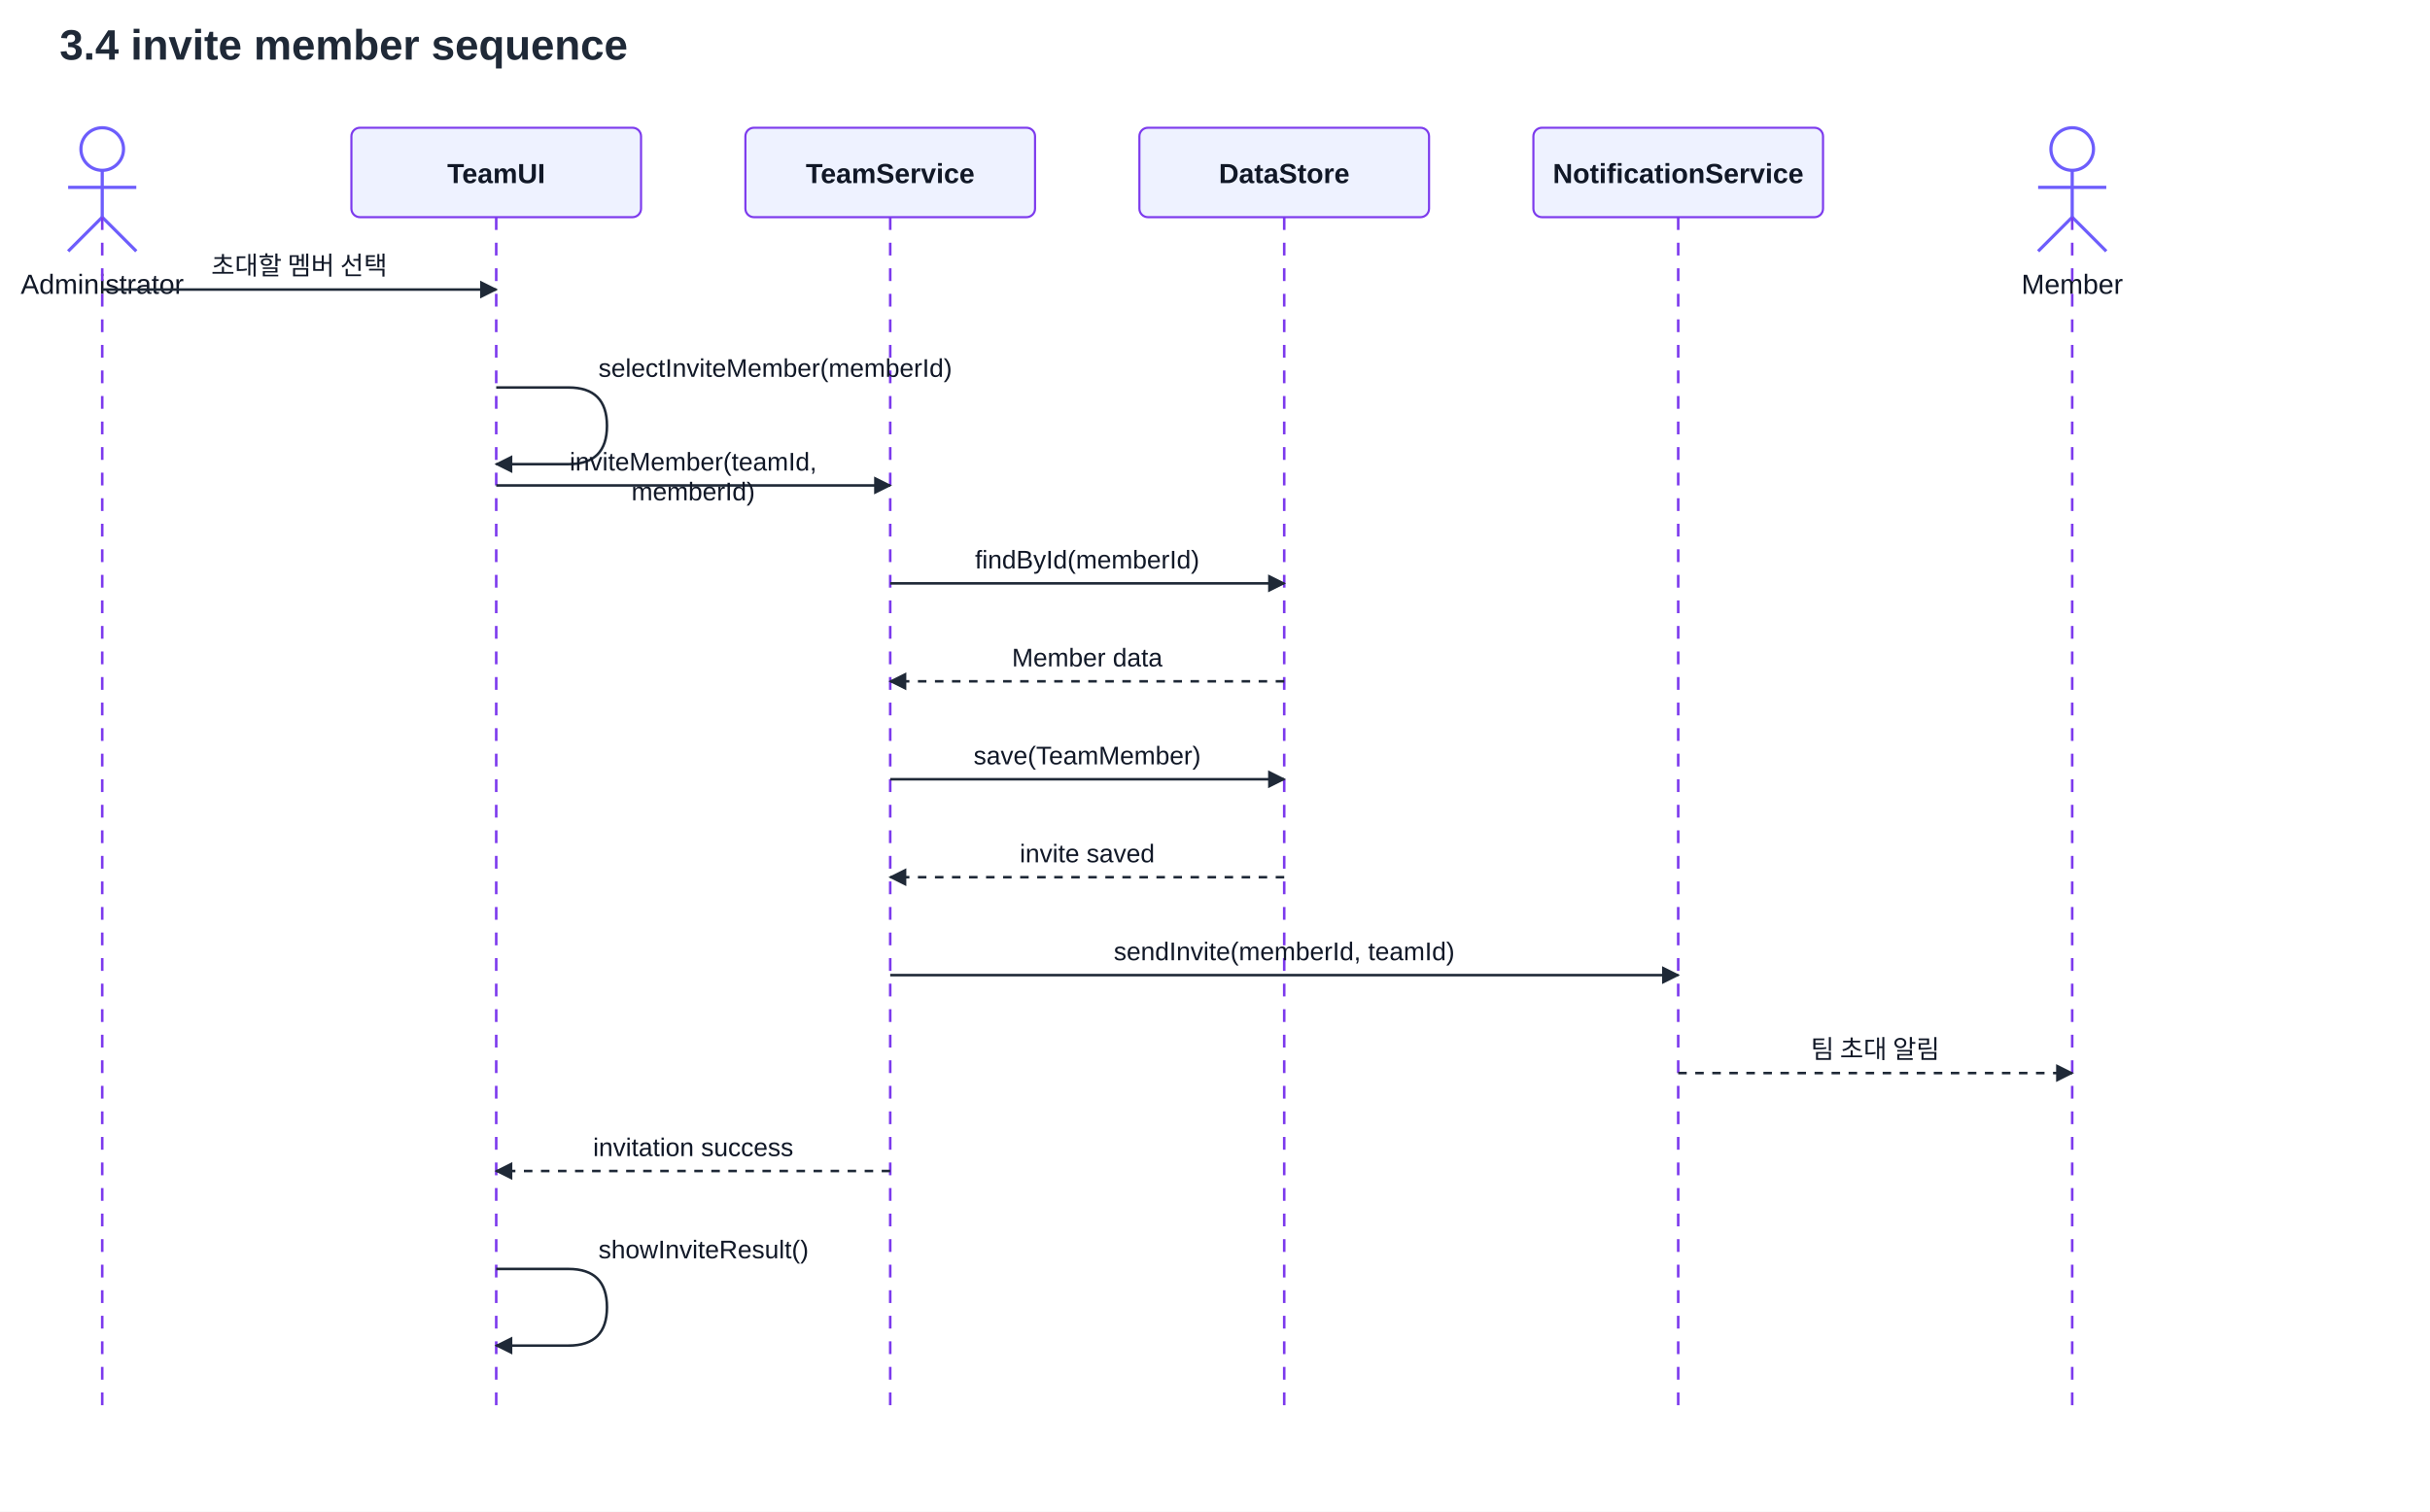
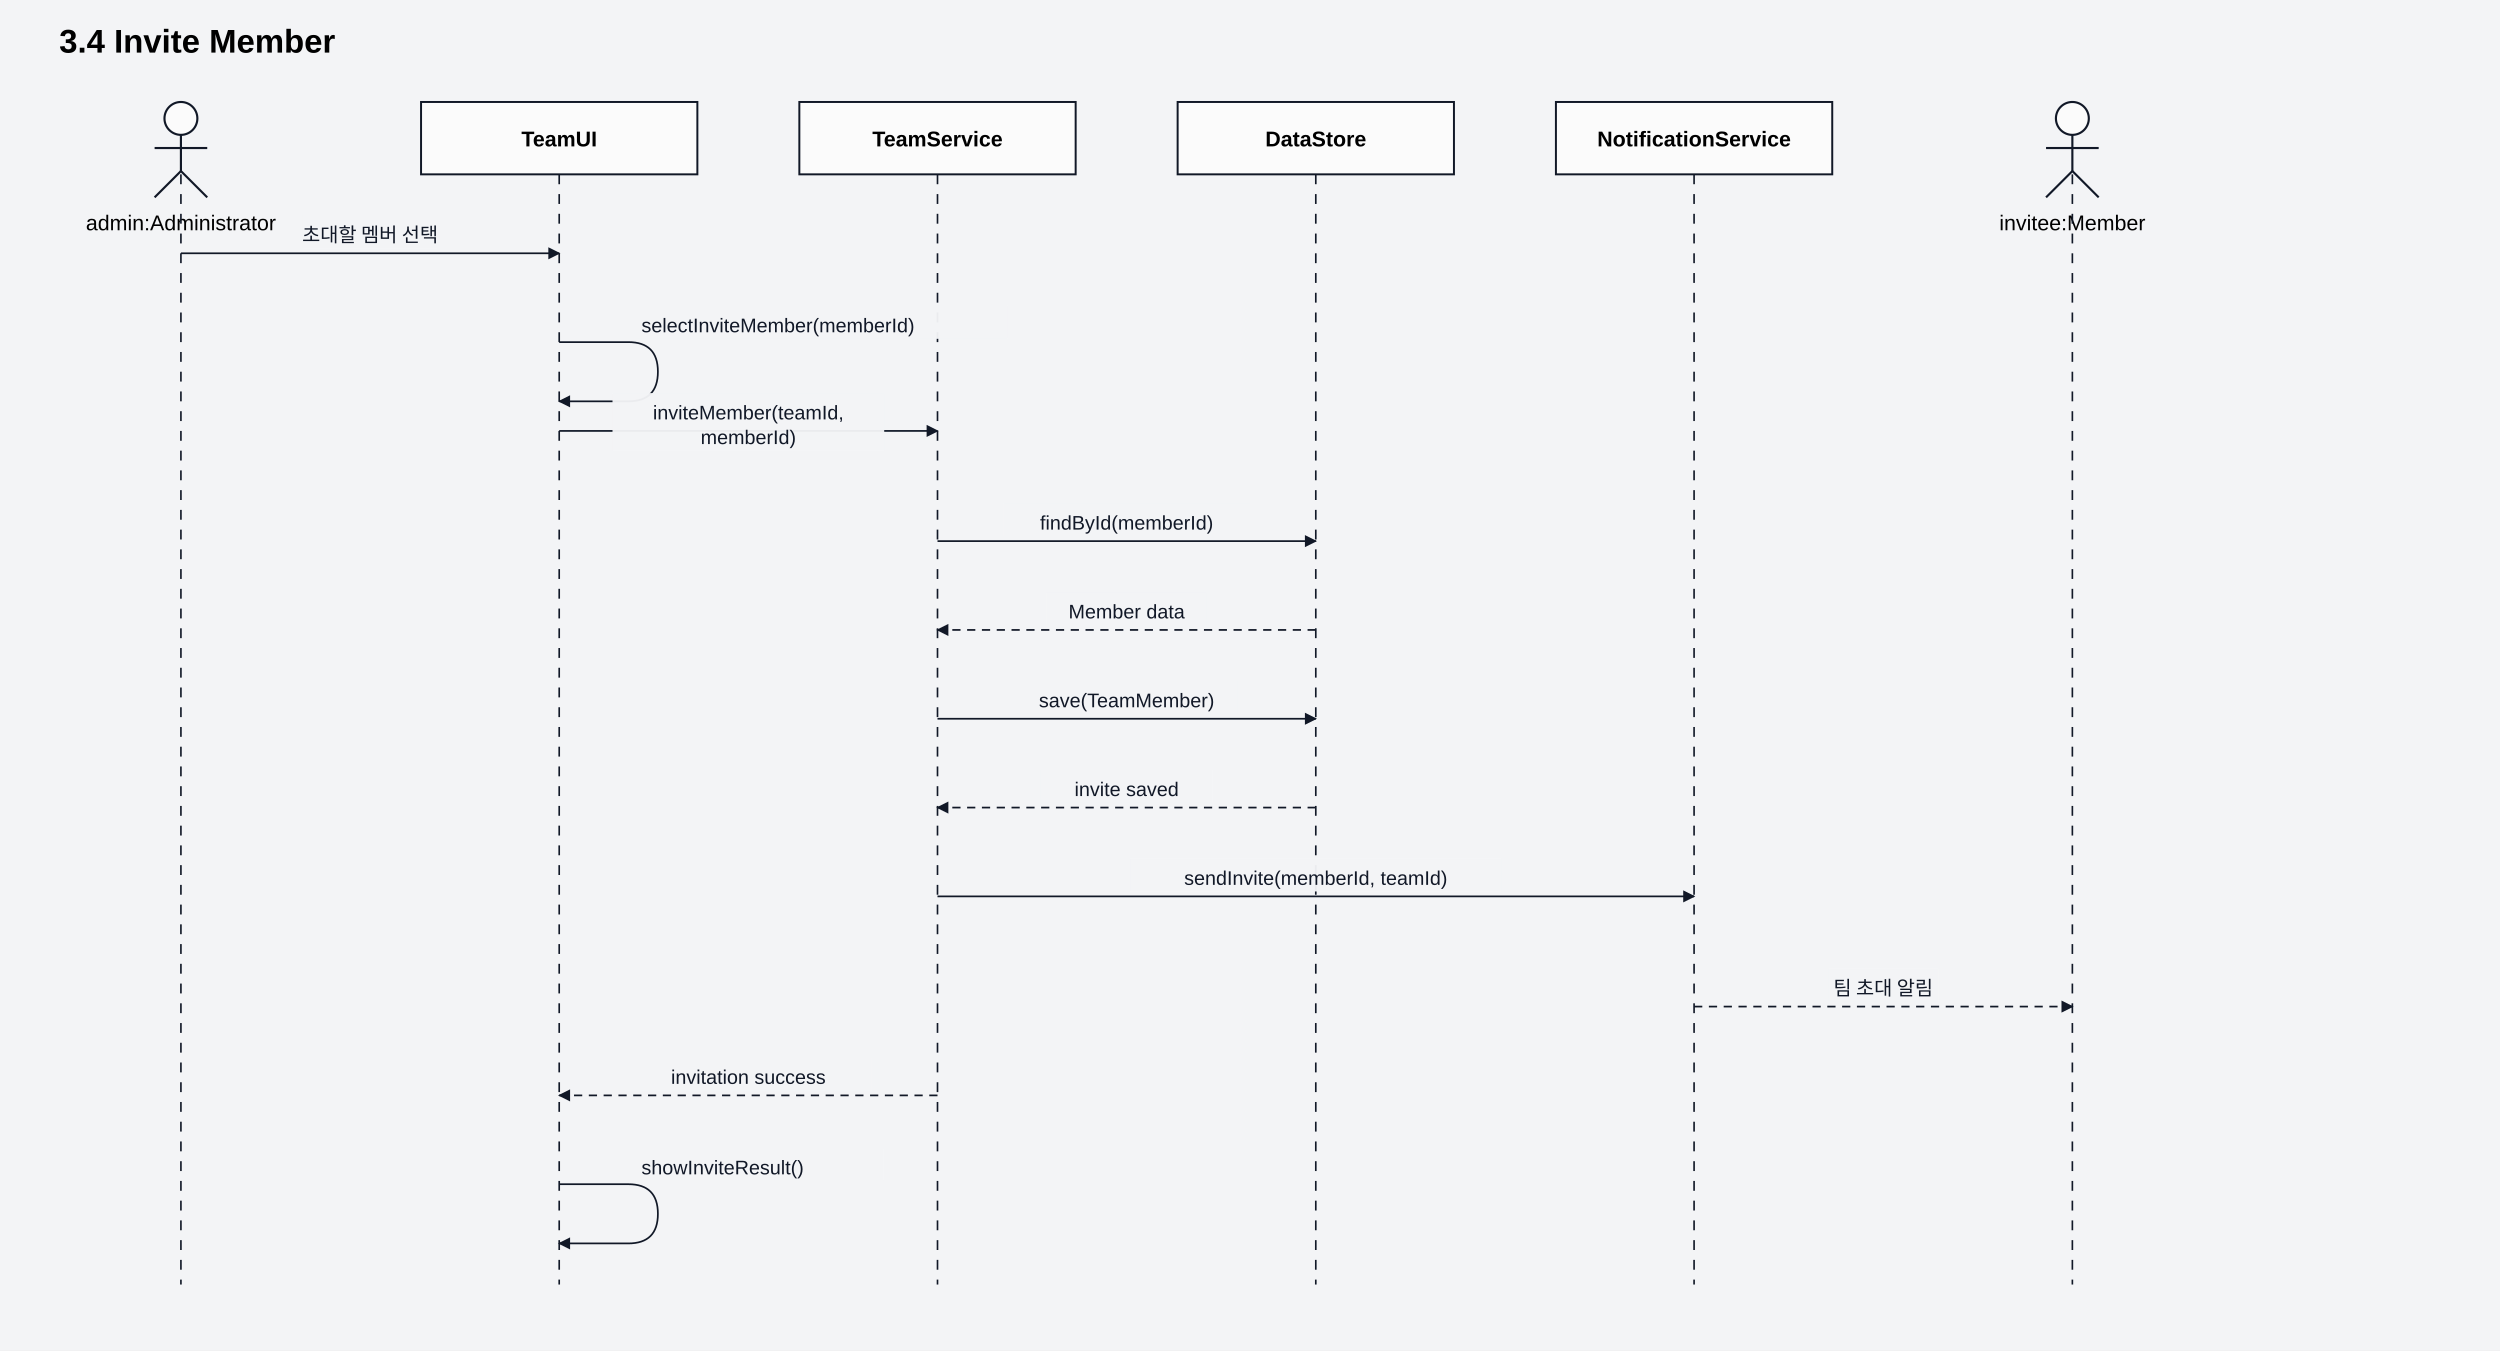
- <svg xmlns="http://www.w3.org/2000/svg" width="1141" height="710" viewBox="0 0 1141 710">
+ <svg xmlns="http://www.w3.org/2000/svg" width="1520" height="821" viewBox="0 0 1520 821">
  <defs>
-     <marker id="arrow" viewBox="0 0 10 10" refX="9" refY="5" markerWidth="7" markerHeight="7" orient="auto-start-reverse">
-       <path d="M0 0 L10 5 L0 10 z" fill="#1f2937" />
+     <marker id="arrow" viewBox="0 0 10 10" refX="9" refY="5" markerWidth="7" markerHeight="7" orient="auto">
+       <path d="M0 0 L10 5 L0 10 z" fill="#111827" />
+     </marker>
+     <marker id="hollowArrow" viewBox="0 0 10 10" refX="9" refY="5" markerWidth="7" markerHeight="7" orient="auto">
+       <path d="M0 0 L10 5 L0 10 z" fill="#fbfbfb" stroke="#111827" />
+     </marker>
+     <marker id="diamond" viewBox="0 0 16 10" refX="1" refY="5" markerWidth="11" markerHeight="9" orient="auto">
+       <path d="M1 5 L8 1 L15 5 L8 9 z" fill="#111827" stroke="#111827" />
    </marker>
  </defs>
-   <rect width="100%" height="100%" fill="#ffffff" />
-   <text x="28" y="28" font-family="Arial, sans-serif" font-size="20" font-weight="700" fill="#1f2937">3.4 invite member sequence</text>
-   <circle cx="48" cy="70" r="10" fill="#fff" stroke="#6d5dfc" stroke-width="1.5" />
-   <line x1="48" y1="80" x2="48" y2="102" stroke="#6d5dfc" stroke-width="1.5" />
-   <line x1="32" y1="88" x2="64" y2="88" stroke="#6d5dfc" stroke-width="1.5" />
-   <line x1="48" y1="102" x2="32" y2="118" stroke="#6d5dfc" stroke-width="1.5" />
-   <line x1="48" y1="102" x2="64" y2="118" stroke="#6d5dfc" stroke-width="1.5" />
-   <text x="48" y="138" text-anchor="middle" font-family="Arial, sans-serif" font-size="13" fill="#111827">Administrator</text>
-   <line x1="48" y1="102" x2="48" y2="662" stroke="#7c3aed" stroke-width="1.2" stroke-dasharray="6 6" />
-   <rect x="165" y="60" width="136" height="42" rx="4" fill="#eef2ff" stroke="#7c3aed" stroke-width="1" />
-   <text x="233" y="86" text-anchor="middle" font-family="Arial, sans-serif" font-size="13" font-weight="700" fill="#111827">TeamUI</text>
-   <line x1="233" y1="102" x2="233" y2="662" stroke="#7c3aed" stroke-width="1.2" stroke-dasharray="6 6" />
-   <rect x="350" y="60" width="136" height="42" rx="4" fill="#eef2ff" stroke="#7c3aed" stroke-width="1" />
-   <text x="418" y="86" text-anchor="middle" font-family="Arial, sans-serif" font-size="13" font-weight="700" fill="#111827">TeamService</text>
-   <line x1="418" y1="102" x2="418" y2="662" stroke="#7c3aed" stroke-width="1.2" stroke-dasharray="6 6" />
-   <rect x="535" y="60" width="136" height="42" rx="4" fill="#eef2ff" stroke="#7c3aed" stroke-width="1" />
-   <text x="603" y="86" text-anchor="middle" font-family="Arial, sans-serif" font-size="13" font-weight="700" fill="#111827">DataStore</text>
-   <line x1="603" y1="102" x2="603" y2="662" stroke="#7c3aed" stroke-width="1.2" stroke-dasharray="6 6" />
-   <rect x="720" y="60" width="136" height="42" rx="4" fill="#eef2ff" stroke="#7c3aed" stroke-width="1" />
-   <text x="788" y="86" text-anchor="middle" font-family="Arial, sans-serif" font-size="13" font-weight="700" fill="#111827">NotificationService</text>
-   <line x1="788" y1="102" x2="788" y2="662" stroke="#7c3aed" stroke-width="1.2" stroke-dasharray="6 6" />
-   <circle cx="973" cy="70" r="10" fill="#fff" stroke="#6d5dfc" stroke-width="1.5" />
-   <line x1="973" y1="80" x2="973" y2="102" stroke="#6d5dfc" stroke-width="1.5" />
-   <line x1="957" y1="88" x2="989" y2="88" stroke="#6d5dfc" stroke-width="1.5" />
-   <line x1="973" y1="102" x2="957" y2="118" stroke="#6d5dfc" stroke-width="1.5" />
-   <line x1="973" y1="102" x2="989" y2="118" stroke="#6d5dfc" stroke-width="1.5" />
-   <text x="973" y="138" text-anchor="middle" font-family="Arial, sans-serif" font-size="13" fill="#111827">Member</text>
-   <line x1="973" y1="102" x2="973" y2="662" stroke="#7c3aed" stroke-width="1.2" stroke-dasharray="6 6" />
-   <line x1="48" y1="136" x2="233" y2="136" stroke="#1f2937" stroke-width="1.2" marker-end="url(#arrow)" />
-   <text x="140.5" y="129" text-anchor="middle" font-family="Arial, sans-serif" font-size="12" fill="#111827">초대할 멤버 선택</text>
-   <path d="M233 182 h34 q18 0 18 18 q0 18 -18 18 h-34" fill="none" stroke="#1f2937" stroke-width="1.2" marker-end="url(#arrow)" />
-   <text x="281" y="177" font-family="Arial, sans-serif" font-size="12" fill="#111827">selectInviteMember(memberId)</text>
-   <line x1="233" y1="228" x2="418" y2="228" stroke="#1f2937" stroke-width="1.2" marker-end="url(#arrow)" />
-   <text x="325.5" y="221" text-anchor="middle" font-family="Arial, sans-serif" font-size="12" fill="#111827">inviteMember(teamId,</text>
-   <text x="325.5" y="235" text-anchor="middle" font-family="Arial, sans-serif" font-size="12" fill="#111827">memberId)</text>
-   <line x1="418" y1="274" x2="603" y2="274" stroke="#1f2937" stroke-width="1.2" marker-end="url(#arrow)" />
-   <text x="510.5" y="267" text-anchor="middle" font-family="Arial, sans-serif" font-size="12" fill="#111827">findById(memberId)</text>
-   <line x1="603" y1="320" x2="418" y2="320" stroke="#1f2937" stroke-width="1.2" marker-end="url(#arrow)" stroke-dasharray="4 4" />
-   <text x="510.5" y="313" text-anchor="middle" font-family="Arial, sans-serif" font-size="12" fill="#111827">Member data</text>
-   <line x1="418" y1="366" x2="603" y2="366" stroke="#1f2937" stroke-width="1.2" marker-end="url(#arrow)" />
-   <text x="510.5" y="359" text-anchor="middle" font-family="Arial, sans-serif" font-size="12" fill="#111827">save(TeamMember)</text>
-   <line x1="603" y1="412" x2="418" y2="412" stroke="#1f2937" stroke-width="1.2" marker-end="url(#arrow)" stroke-dasharray="4 4" />
-   <text x="510.5" y="405" text-anchor="middle" font-family="Arial, sans-serif" font-size="12" fill="#111827">invite saved</text>
-   <line x1="418" y1="458" x2="788" y2="458" stroke="#1f2937" stroke-width="1.2" marker-end="url(#arrow)" />
-   <text x="603" y="451" text-anchor="middle" font-family="Arial, sans-serif" font-size="12" fill="#111827">sendInvite(memberId, teamId)</text>
-   <line x1="788" y1="504" x2="973" y2="504" stroke="#1f2937" stroke-width="1.2" marker-end="url(#arrow)" stroke-dasharray="4 4" />
-   <text x="880.5" y="497" text-anchor="middle" font-family="Arial, sans-serif" font-size="12" fill="#111827">팀 초대 알림</text>
-   <line x1="418" y1="550" x2="233" y2="550" stroke="#1f2937" stroke-width="1.2" marker-end="url(#arrow)" stroke-dasharray="4 4" />
-   <text x="325.5" y="543" text-anchor="middle" font-family="Arial, sans-serif" font-size="12" fill="#111827">invitation success</text>
-   <path d="M233 596 h34 q18 0 18 18 q0 18 -18 18 h-34" fill="none" stroke="#1f2937" stroke-width="1.2" marker-end="url(#arrow)" />
-   <text x="281" y="591" font-family="Arial, sans-serif" font-size="12" fill="#111827">showInviteResult()</text>
+   <rect width="100%" height="100%" fill="#f3f4f6" />
+   <text x="36" y="32" font-family="Arial, sans-serif" font-size="20" font-weight="700">3.4 Invite Member</text>
+   <circle cx="110" cy="72" r="10" fill="#fbfbfb" stroke="#111827" stroke-width="1.3" />
+   <line x1="110" y1="82" x2="110" y2="104" stroke="#111827" stroke-width="1.3" />
+   <line x1="94" y1="90" x2="126" y2="90" stroke="#111827" stroke-width="1.3" />
+   <line x1="110" y1="104" x2="94" y2="120" stroke="#111827" stroke-width="1.3" />
+   <line x1="110" y1="104" x2="126" y2="120" stroke="#111827" stroke-width="1.3" />
+   <text x="110" y="140" text-anchor="middle" font-family="Arial, sans-serif" font-size="13">admin:Administrator</text>
+   <line x1="110" y1="106" x2="110" y2="781" stroke="#111827" stroke-width="1" stroke-dasharray="6 6" />
+   <rect x="256" y="62" width="168" height="44" fill="#fbfbfb" stroke="#111827" stroke-width="1.2" />
+   <text x="340" y="89" text-anchor="middle" font-family="Arial, sans-serif" font-size="13" font-weight="700">TeamUI</text>
+   <line x1="340" y1="106" x2="340" y2="781" stroke="#111827" stroke-width="1" stroke-dasharray="6 6" />
+   <rect x="486" y="62" width="168" height="44" fill="#fbfbfb" stroke="#111827" stroke-width="1.2" />
+   <text x="570" y="89" text-anchor="middle" font-family="Arial, sans-serif" font-size="13" font-weight="700">TeamService</text>
+   <line x1="570" y1="106" x2="570" y2="781" stroke="#111827" stroke-width="1" stroke-dasharray="6 6" />
+   <rect x="716" y="62" width="168" height="44" fill="#fbfbfb" stroke="#111827" stroke-width="1.2" />
+   <text x="800" y="89" text-anchor="middle" font-family="Arial, sans-serif" font-size="13" font-weight="700">DataStore</text>
+   <line x1="800" y1="106" x2="800" y2="781" stroke="#111827" stroke-width="1" stroke-dasharray="6 6" />
+   <rect x="946" y="62" width="168" height="44" fill="#fbfbfb" stroke="#111827" stroke-width="1.2" />
+   <text x="1030" y="89" text-anchor="middle" font-family="Arial, sans-serif" font-size="13" font-weight="700">NotificationService</text>
+   <line x1="1030" y1="106" x2="1030" y2="781" stroke="#111827" stroke-width="1" stroke-dasharray="6 6" />
+   <circle cx="1260" cy="72" r="10" fill="#fbfbfb" stroke="#111827" stroke-width="1.3" />
+   <line x1="1260" y1="82" x2="1260" y2="104" stroke="#111827" stroke-width="1.3" />
+   <line x1="1244" y1="90" x2="1276" y2="90" stroke="#111827" stroke-width="1.3" />
+   <line x1="1260" y1="104" x2="1244" y2="120" stroke="#111827" stroke-width="1.3" />
+   <line x1="1260" y1="104" x2="1276" y2="120" stroke="#111827" stroke-width="1.3" />
+   <text x="1260" y="140" text-anchor="middle" font-family="Arial, sans-serif" font-size="13">invitee:Member</text>
+   <line x1="1260" y1="106" x2="1260" y2="781" stroke="#111827" stroke-width="1" stroke-dasharray="6 6" />
+   <line x1="110" y1="154" x2="340" y2="154" stroke="#111827" stroke-width="1.05" marker-end="url(#arrow)" />
+   <rect x="183.98" y="131" width="82.04" height="20" fill="#f3f4f6" opacity="0.96" />
+   <text x="225" y="147" text-anchor="middle" font-family="Arial, sans-serif" font-size="12" font-weight="400" fill="#111827">초대할 멤버 선택</text>
+   <path d="M340 208 h42 q18 0 18 18 q0 18 -18 18 h-42" fill="none" stroke="#111827" stroke-width="1.05" marker-end="url(#arrow)" />
+   <rect x="387" y="186" width="225.68" height="20" fill="#f3f4f6" opacity="0.96" />
+   <text x="390" y="202" text-anchor="start" font-family="Arial, sans-serif" font-size="12" font-weight="400" fill="#111827">selectInviteMember(memberId)</text>
+   <line x1="340" y1="262" x2="570" y2="262" stroke="#111827" stroke-width="1.05" marker-end="url(#arrow)" />
+   <rect x="372.4" y="239" width="165.2" height="35" fill="#f3f4f6" opacity="0.96" />
+   <text x="455" y="255" text-anchor="middle" font-family="Arial, sans-serif" font-size="12" font-weight="400" fill="#111827">inviteMember(teamId,</text>
+   <text x="455" y="270" text-anchor="middle" font-family="Arial, sans-serif" font-size="12" font-weight="400" fill="#111827">memberId)</text>
+   <line x1="570" y1="329" x2="800" y2="329" stroke="#111827" stroke-width="1.05" marker-end="url(#arrow)" />
+   <rect x="609.96" y="306" width="150.08" height="20" fill="#f3f4f6" opacity="0.96" />
+   <text x="685" y="322" text-anchor="middle" font-family="Arial, sans-serif" font-size="12" font-weight="400" fill="#111827">findById(memberId)</text>
+   <line x1="800" y1="383" x2="570" y2="383" stroke="#111827" stroke-width="1.05" marker-end="url(#arrow)" stroke-dasharray="5 4" />
+   <rect x="636.42" y="360" width="97.16" height="20" fill="#f3f4f6" opacity="0.96" />
+   <text x="685" y="376" text-anchor="middle" font-family="Arial, sans-serif" font-size="12" font-weight="400" fill="#111827">Member data</text>
+   <line x1="570" y1="437" x2="800" y2="437" stroke="#111827" stroke-width="1.05" marker-end="url(#arrow)" />
+   <rect x="617.52" y="414" width="134.96" height="20" fill="#f3f4f6" opacity="0.96" />
+   <text x="685" y="430" text-anchor="middle" font-family="Arial, sans-serif" font-size="12" font-weight="400" fill="#111827">save(TeamMember)</text>
+   <line x1="800" y1="491" x2="570" y2="491" stroke="#111827" stroke-width="1.05" marker-end="url(#arrow)" stroke-dasharray="5 4" />
+   <rect x="632.64" y="468" width="104.72" height="20" fill="#f3f4f6" opacity="0.96" />
+   <text x="685" y="484" text-anchor="middle" font-family="Arial, sans-serif" font-size="12" font-weight="400" fill="#111827">invite saved</text>
+   <line x1="570" y1="545" x2="1030" y2="545" stroke="#111827" stroke-width="1.05" marker-end="url(#arrow)" />
+   <rect x="687.16" y="522" width="225.68" height="20" fill="#f3f4f6" opacity="0.96" />
+   <text x="800" y="538" text-anchor="middle" font-family="Arial, sans-serif" font-size="12" font-weight="400" fill="#111827">sendInvite(memberId, teamId)</text>
+   <line x1="1030" y1="612" x2="1260" y2="612" stroke="#111827" stroke-width="1.05" marker-end="url(#arrow)" stroke-dasharray="5 4" />
+   <rect x="1111.54" y="589" width="66.92" height="20" fill="#f3f4f6" opacity="0.96" />
+   <text x="1145" y="605" text-anchor="middle" font-family="Arial, sans-serif" font-size="12" font-weight="400" fill="#111827">팀 초대 알림</text>
+   <line x1="570" y1="666" x2="340" y2="666" stroke="#111827" stroke-width="1.05" marker-end="url(#arrow)" stroke-dasharray="5 4" />
+   <rect x="379.96" y="643" width="150.08" height="20" fill="#f3f4f6" opacity="0.96" />
+   <text x="455" y="659" text-anchor="middle" font-family="Arial, sans-serif" font-size="12" font-weight="400" fill="#111827">invitation success</text>
+   <path d="M340 720 h42 q18 0 18 18 q0 18 -18 18 h-42" fill="none" stroke="#111827" stroke-width="1.05" marker-end="url(#arrow)" />
+   <rect x="387" y="698" width="150.08" height="20" fill="#f3f4f6" opacity="0.96" />
+   <text x="390" y="714" text-anchor="start" font-family="Arial, sans-serif" font-size="12" font-weight="400" fill="#111827">showInviteResult()</text>
</svg>
